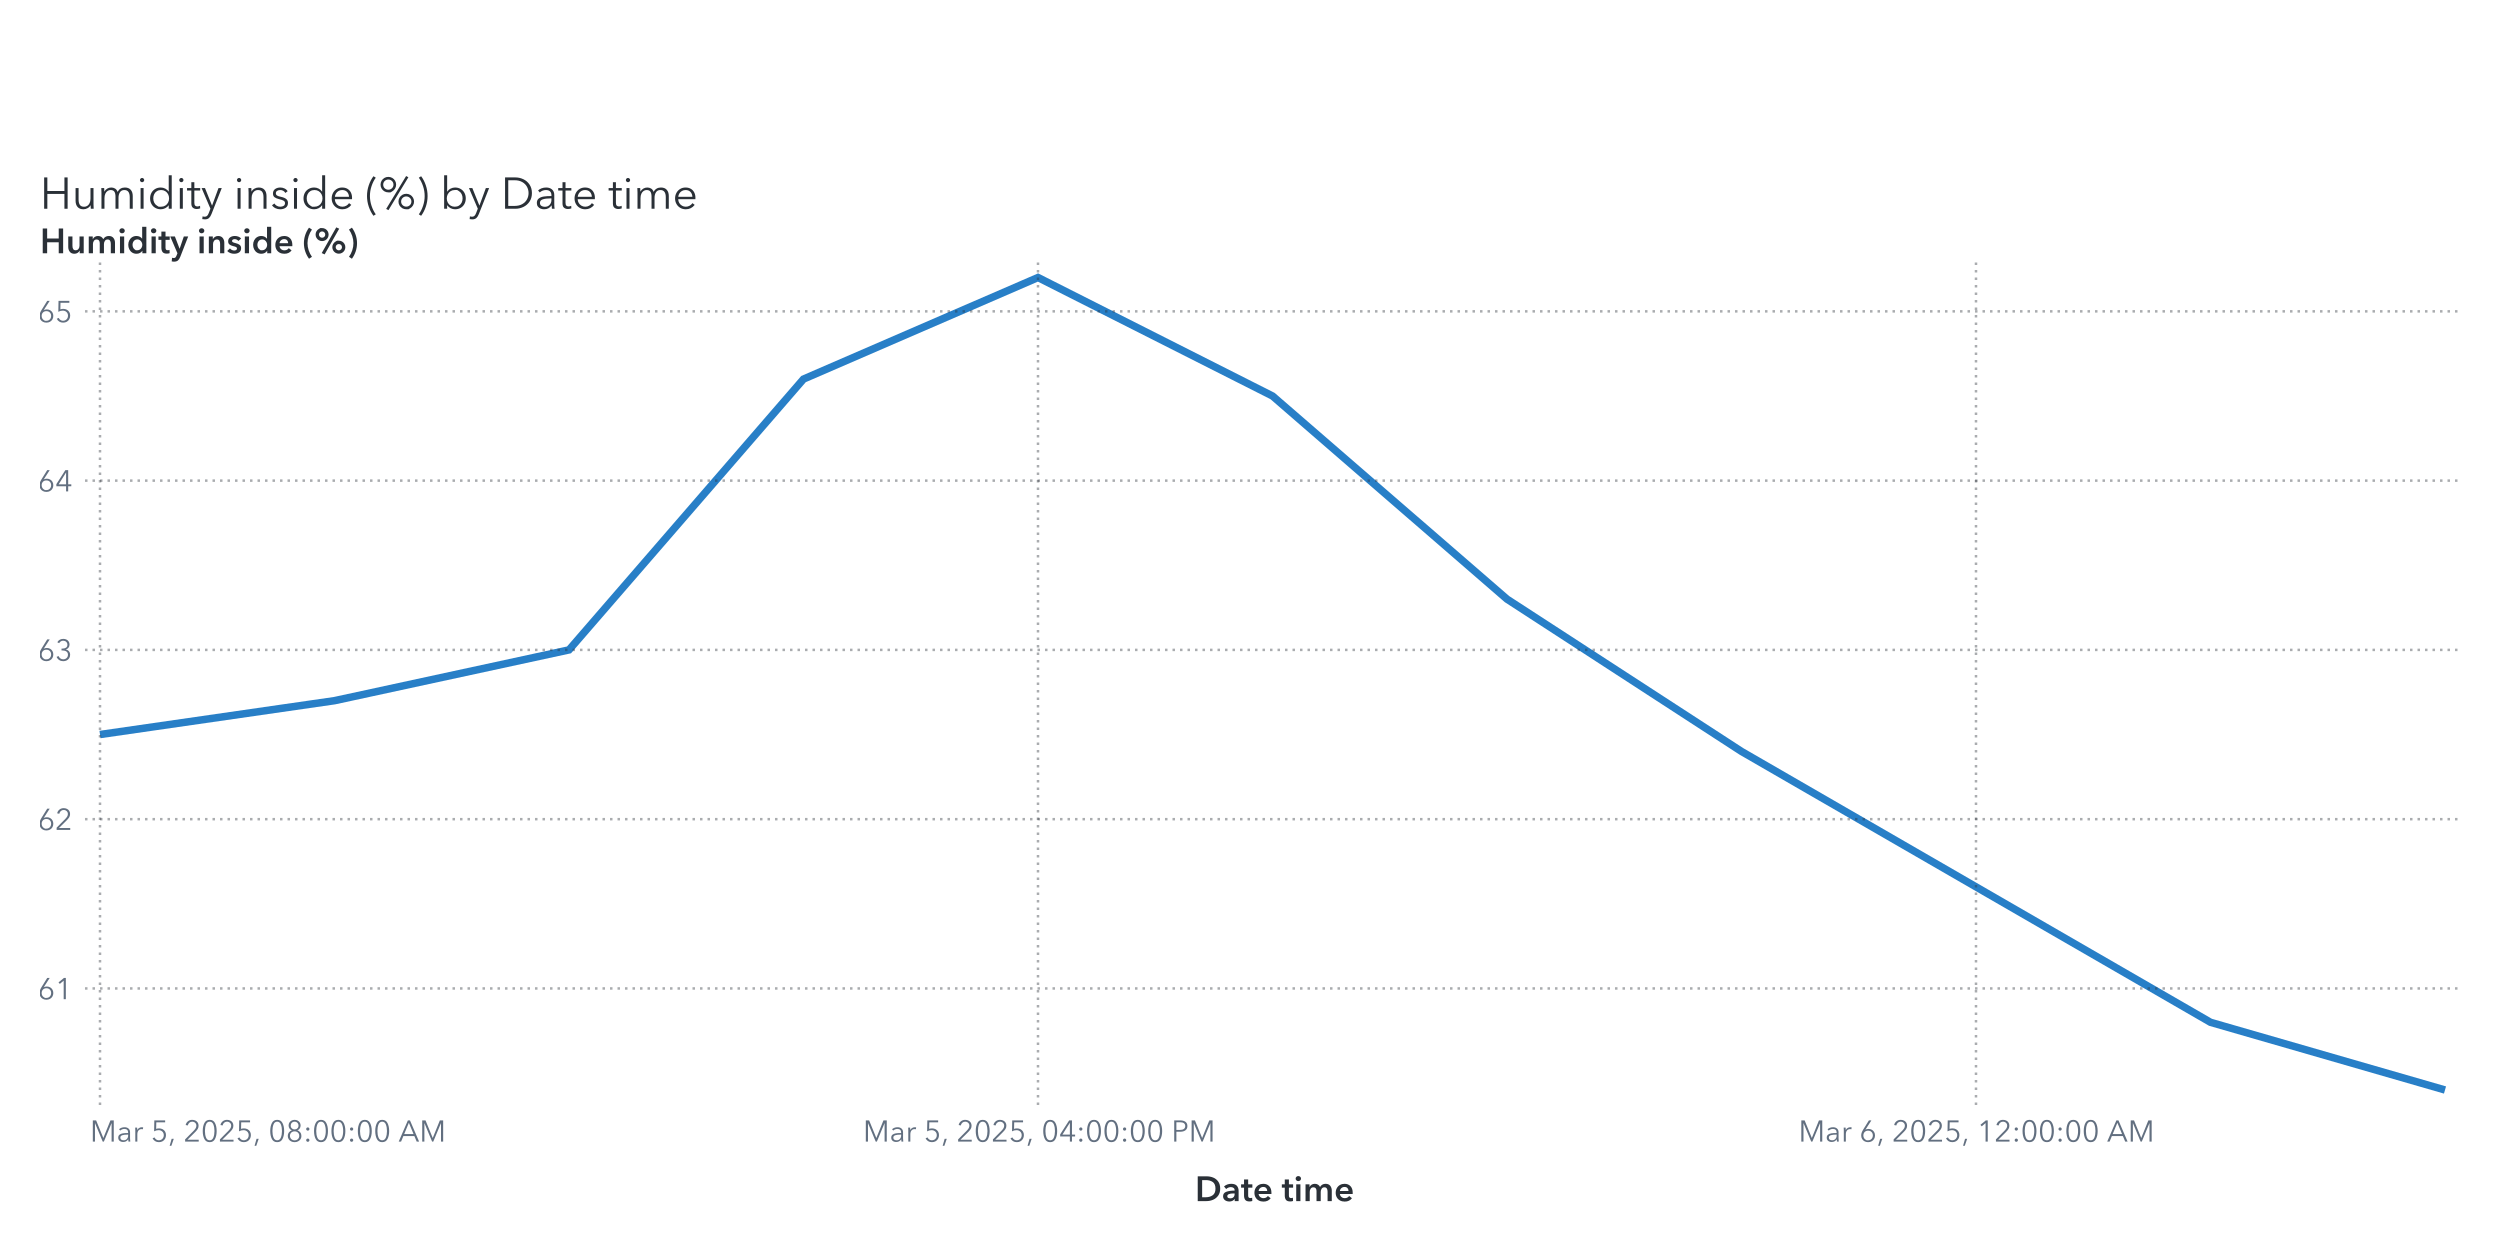
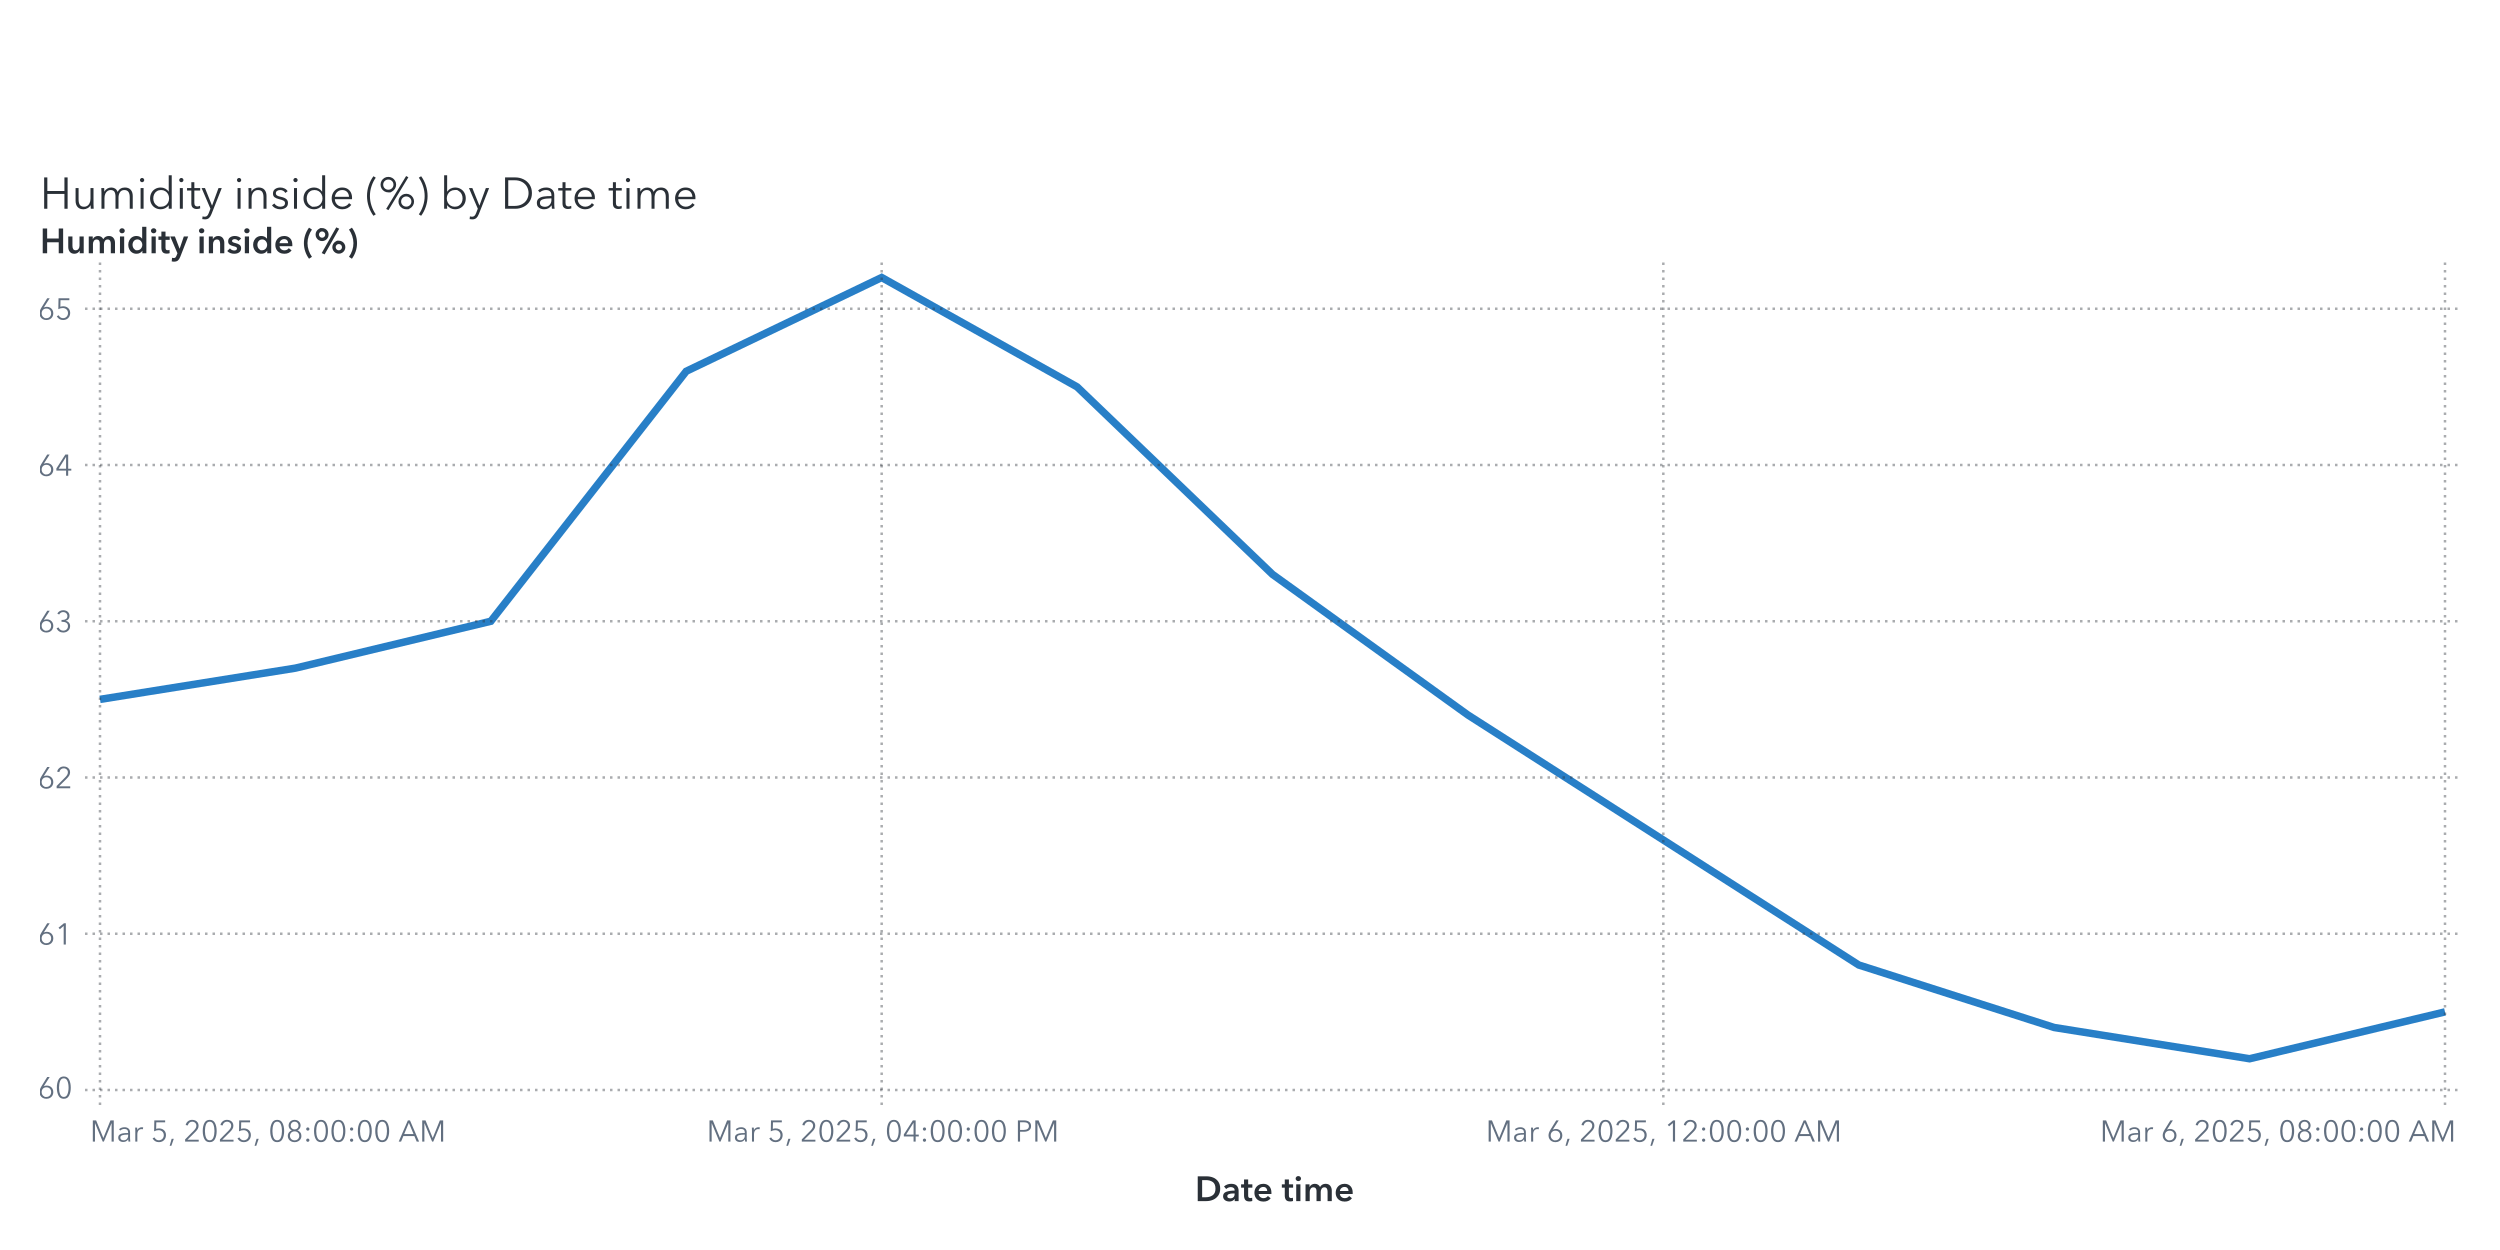
<svg xmlns="http://www.w3.org/2000/svg" xmlns:xlink="http://www.w3.org/1999/xlink" version="1.1" width="1000" height="500" viewBox="0 0 1000 500">
  <rect x="0" y="0" width="1000" height="500" fill="#ffffff">
</rect>
  <g>
    <rect x="0" y="0" rx="5" ry="5" width="1000.0" height="500.0" fill="#ffffff" opacity="0">
</rect>
    <rect x="0" y="0" rx="5" ry="5" width="1000.0" height="500.0" fill="#ffffff" opacity="0">
</rect>
    <rect x="0" y="0" rx="5" ry="5" width="1000.0" height="500.0" fill="#ffffff" opacity="0">
</rect>
    <rect x="0" y="50.0" rx="5" ry="5" width="1000.0" height="450.0" fill="#ffffff" opacity="0">
</rect>
    <g transform=" translate(16.0 -412.0)">
      <g transform="">
        <g fill="#2a3037" stroke="#2a3037" transform="translate(0 495.5) scale(0.0177 -0.0177)">
          <defs>
            <path id="g72/TT0" d="M94.0 708.0 L166.0 708.0 L166.0 401.0 L552.0 401.0 L552.0 708.0 L624.0 708.0 L624.0 0 L552.0 0 L552.0 335.0 L166.0 335.0 L166.0 0 L94.0 0 L94.0 708.0Z">
</path>
          </defs>
          <use x="0" y="0" xlink:href="#g72/TT0" />
          <defs>
            <path id="g117/TT0" d="M426.0 80.0 L424.0 80.0Q 405.0,40.0  359.5,14.0 T 264.0,-12.0 Q 177.0,-12.0  131.5,40.0 T 86.0,181.0  L86.0 468.0 L154.0 468.0 L154.0 209.0Q 154.0,130.0  182.5,87.5 T 281.0,45.0 Q 319.0,45.0  351.0,65.5 T 403.0,127.0 T 423.0,228.0  L423.0 468.0 L491.0 468.0 L491.0 103.0Q 491.0,43.0  495.0,0  L430.0 0Q 426.0,50.0  426.0,80.0 Z">
</path>
          </defs>
          <use x="718.0" y="0" xlink:href="#g117/TT0" />
          <defs>
            <path id="g109/TT0" d="M311.0 480.0Q 356.0,480.0  395.0,458.0 T 455.0,381.0 Q 479.0,429.0  521.0,454.5 T 619.0,480.0 Q 706.0,480.0  751.5,428.0 T 797.0,287.0  L797.0 0 L729.0 0 L729.0 259.0Q 729.0,423.0  608.0,423.0 Q 540.0,423.0  507.5,372.5 T 475.0,249.0  L475.0 0 L407.0 0 L407.0 273.0Q 407.0,347.0  382.5,385.0 T 294.0,423.0 Q 260.0,423.0  228.5,402.5 T 177.5,340.5 T 158.0,240.0  L158.0 0 L90.0 0 L90.0 365.0Q 90.0,425.0  86.0,468.0  L151.0 468.0Q 155.0,418.0  155.0,388.0  L157.0 388.0Q 178.0,429.0  219.5,454.5 T 311.0,480.0 Z">
</path>
          </defs>
          <use x="1299.0" y="0" xlink:href="#g109/TT0" />
          <defs>
            <path id="g105/TT0" d="M125.0 600.0Q 106.0,600.0  91.5,614.0 T 77.0,648.0 Q 77.0,668.0  91.5,682.0 T 125.0,696.0 Q 144.0,696.0  158.5,682.0 T 173.0,648.0 Q 173.0,628.0  158.5,614.0 T 125.0,600.0 Z M159.0 0 L91.0 0 L91.0 468.0 L159.0 468.0 L159.0 0Z">
</path>
          </defs>
          <use x="2182.0" y="0" xlink:href="#g105/TT0" />
          <defs>
            <path id="g100/TT0" d="M298.0 -12.0Q 227.0,-12.0  171.5,20.5 T 86.0,109.0 T 56.0,234.0 Q 56.0,303.0  86.0,359.0 T 171.5,447.5 T 298.0,480.0 Q 350.0,480.0  398.0,455.5 T 475.0,387.0  L477.0 387.0 L477.0 756.0 L545.0 756.0 L545.0 0 L477.0 0 L477.0 79.0 L475.0 79.0Q 446.0,36.0  398.0,12.0 T 298.0,-12.0 Z M305.0 46.0Q 357.0,46.0  398.0,70.5 T 462.0,138.0 T 485.0,234.0 Q 485.0,287.0  462.0,330.0 T 398.0,398.0 T 305.0,423.0 Q 250.0,423.0  210.0,398.0 T 149.0,330.0 T 128.0,234.0 Q 128.0,181.0  149.0,138.5 T 210.0,71.0 T 250.0,46.0 Z">
</path>
          </defs>
          <use x="2432.0" y="0" xlink:href="#g100/TT0" />
          <use x="3069.0" y="0" xlink:href="#g105/TT0" />
          <defs>
            <path id="g116/TT0" d="M169.0 411.0 L169.0 138.0Q 169.0,89.0  187.0,70.5 T 239.0,52.0 Q 268.0,52.0  298.0,67.0  L301.0 8.0Q 264.0,-6.0  221.0,-6.0 Q 173.0,-6.0  137.0,22.0 T 101.0,119.0  L101.0 411.0 L4.0 411.0 L4.0 468.0 L101.0 468.0 L101.0 600.0 L169.0 600.0 L169.0 468.0 L301.0 468.0 L301.0 411.0 L169.0 411.0Z">
</path>
          </defs>
          <use x="3319.0" y="0" xlink:href="#g116/TT0" />
          <defs>
            <path id="g121/TT0" d="M253.0 73.0 L398.0 468.0 L472.0 468.0 L239.0 -121.0Q 216.0,-180.0  182.5,-210.0 T 92.0,-240.0 Q 61.0,-240.0  31.0,-234.0  L38.0 -172.0Q 62.0,-180.0  88.0,-180.0 Q 121.0,-180.0  141.5,-159.5 T 178.0,-97.0  L216.0 1.0 L16.0 468.0 L92.0 468.0 L251.0 73.0 L253.0 73.0Z">
</path>
          </defs>
          <use x="3636.0" y="0" xlink:href="#g121/TT0" />
          <use x="4374.0" y="0" xlink:href="#g105/TT0" />
          <defs>
            <path id="g110/TT0" d="M155.0 388.0 L157.0 388.0Q 176.0,428.0  221.5,454.0 T 317.0,480.0 Q 404.0,480.0  449.5,428.0 T 495.0,287.0  L495.0 0 L427.0 0 L427.0 259.0Q 427.0,338.0  398.5,380.5 T 300.0,423.0 Q 262.0,423.0  230.0,402.5 T 178.0,341.0 T 158.0,240.0  L158.0 0 L90.0 0 L90.0 365.0Q 90.0,425.0  86.0,468.0  L151.0 468.0Q 155.0,418.0  155.0,388.0 Z">
</path>
          </defs>
          <use x="4624.0" y="0" xlink:href="#g110/TT0" />
          <defs>
            <path id="g115/TT0" d="M224.0 423.0Q 183.0,423.0  154.0,404.5 T 125.0,350.0 Q 125.0,318.0  151.0,300.0 T 237.0,270.0 Q 320.0,253.0  359.5,220.0 T 399.0,133.0 Q 399.0,59.0  347.5,23.5 T 223.0,-12.0 Q 167.0,-12.0  118.0,11.0 T 38.0,79.0  L92.0 119.0Q 111.0,87.0  146.5,66.5 T 222.0,46.0 Q 270.0,46.0  301.0,65.5 T 332.0,128.0 Q 332.0,163.0  299.5,182.0 T 194.0,218.0 Q 136.0,232.0  98.0,258.5 T 60.0,344.0 Q 60.0,411.0  108.5,445.5 T 227.0,480.0 Q 277.0,480.0  323.0,457.5 T 391.0,396.0  L339.0 357.0Q 324.0,387.0  293.0,405.0 T 224.0,423.0 Z">
</path>
          </defs>
          <use x="5205.0" y="0" xlink:href="#g115/TT0" />
          <use x="5649.0" y="0" xlink:href="#g105/TT0" />
          <use x="5899.0" y="0" xlink:href="#g100/TT0" />
          <defs>
            <path id="g101/TT0" d="M515.0 216.0 L127.0 216.0Q 128.0,169.0  150.5,130.5 T 212.0,69.0 T 298.0,46.0 Q 347.0,46.0  387.0,69.5 T 448.0,127.0  L499.0 87.0Q 421.0,-12.0  298.0,-12.0 Q 229.0,-12.0  174.0,20.0 T 87.5,108.0 T 56.0,234.0 Q 56.0,303.0  87.0,359.5 T 172.0,448.0 T 292.0,480.0 Q 363.0,480.0  413.5,449.5 T 490.0,366.0 T 516.0,248.0 Q 516.0,228.0  515.0,216.0 Z M292.0 423.0Q 248.0,423.0  211.5,402.0 T 153.0,345.5 T 128.0,270.0  L447.0 270.0Q 444.0,338.0  403.5,380.5 T 292.0,423.0 Z">
</path>
          </defs>
          <use x="6536.0" y="0" xlink:href="#g101/TT0" />
          <defs>
            <path id="g40/TT0" d="M230.0 -126.0 L178.0 -159.0Q 112.0,-72.0  72.0,46.0 T 32.0,288.0 Q 32.0,412.0  72.0,530.0 T 178.0,735.0  L230.0 702.0Q 170.0,618.0  134.0,509.0 T 98.0,288.0 Q 98.0,176.0  134.0,67.0 T 230.0,-126.0 Z">
</path>
          </defs>
          <use x="7358.0" y="0" xlink:href="#g40/TT0" />
          <defs>
            <path id="g37/TT0" d="M217.0 -31.0 L165.0 -4.0 L616.0 739.0 L667.0 712.0 L217.0 -31.0Z M214.0 370.0Q 165.0,370.0  125.0,393.5 T 61.5,457.0 T 38.0,545.0 Q 38.0,593.0  61.5,633.0 T 125.0,696.5 T 214.0,720.0 Q 263.0,720.0  303.0,696.5 T 366.5,633.0 T 390.0,545.0 Q 390.0,497.0  366.5,457.0 T 303.0,393.5 T 263.0,370.0 Z M214.0 660.0Q 166.0,660.0  132.0,627.0 T 98.0,545.0 Q 98.0,496.0  132.0,463.0 T 214.0,430.0 Q 262.0,430.0  296.0,463.0 T 330.0,545.0 Q 330.0,594.0  296.0,627.0 T 214.0,660.0 Z M619.0 -12.0Q 570.0,-12.0  530.0,11.5 T 466.5,75.0 T 443.0,163.0 Q 443.0,211.0  466.5,251.0 T 530.0,314.5 T 619.0,338.0 Q 668.0,338.0  708.0,314.5 T 771.5,251.0 T 795.0,163.0 Q 795.0,115.0  771.5,75.0 T 708.0,11.5 T 668.0,-12.0 Z M619.0 278.0Q 571.0,278.0  537.0,245.0 T 503.0,163.0 Q 503.0,114.0  537.0,81.0 T 619.0,48.0 Q 667.0,48.0  701.0,81.0 T 735.0,163.0 Q 735.0,212.0  701.0,245.0 T 619.0,278.0 Z">
</path>
          </defs>
          <use x="7658.0" y="0" xlink:href="#g37/TT0" />
          <defs>
            <path id="g41/TT0" d="M70.0 702.0 L122.0 735.0Q 188.0,648.0  228.0,530.0 T 268.0,288.0 Q 268.0,164.0  228.0,46.0 T 122.0,-159.0  L70.0 -126.0Q 130.0,-42.0  166.0,67.0 T 202.0,288.0 Q 202.0,400.0  166.0,509.0 T 70.0,702.0 Z">
</path>
          </defs>
          <use x="8491.0" y="0" xlink:href="#g41/TT0" />
          <defs>
            <path id="g98/TT0" d="M160.0 0 L92.0 0 L92.0 756.0 L160.0 756.0 L160.0 387.0 L162.0 387.0Q 191.0,431.0  239.0,455.5 T 339.0,480.0 Q 410.0,480.0  465.5,447.5 T 551.0,359.0 T 581.0,234.0 Q 581.0,165.0  551.0,109.0 T 465.5,20.5 T 339.0,-12.0 Q 287.0,-12.0  239.0,12.0 T 162.0,79.0  L160.0 79.0 L160.0 0Z M332.0 423.0Q 280.0,423.0  239.0,398.0 T 175.0,330.0 T 152.0,234.0 Q 152.0,181.0  175.0,138.0 T 239.0,70.5 T 332.0,46.0 Q 387.0,46.0  427.0,71.0 T 488.0,138.5 T 509.0,234.0 Q 509.0,287.0  488.0,330.0 T 427.0,398.0 T 387.0,423.0 Z">
</path>
          </defs>
          <use x="9041.0" y="0" xlink:href="#g98/TT0" />
          <use x="9678.0" y="0" xlink:href="#g121/TT0" />
          <defs>
            <path id="g68/TT0" d="M329.0 708.0Q 421.0,708.0  507.0,667.5 T 647.0,546.5 T 701.0,354.0 Q 701.0,242.0  647.0,161.5 T 507.0,40.5 T 329.0,0  L94.0 0 L94.0 708.0 L329.0 708.0Z M309.0 64.0Q 411.0,64.0  482.5,105.0 T 589.5,212.0 T 625.0,354.0 Q 625.0,430.0  589.5,496.0 T 482.5,603.0 T 309.0,644.0  L166.0 644.0 L166.0 64.0 L309.0 64.0Z">
</path>
          </defs>
          <use x="10416.0" y="0" xlink:href="#g68/TT0" />
          <defs>
            <path id="g97/TT0" d="M260.0 423.0Q 220.0,423.0  183.0,408.0 T 121.0,368.0  L83.0 413.0Q 113.0,443.0  161.0,461.5 T 267.0,480.0 Q 347.0,480.0  398.0,436.0 T 449.0,310.0  L449.0 105.0Q 449.0,42.0  457.0,0  L396.0 0Q 389.0,40.0  389.0,76.0  L387.0 76.0Q 355.0,30.0  314.5,9.0 T 217.0,-12.0 Q 178.0,-12.0  141.0,2.5 T 79.5,49.0 T 55.0,130.0 Q 55.0,198.0  99.0,232.0 T 212.5,276.5 T 385.0,287.0  L385.0 302.0Q 385.0,362.0  353.0,392.5 T 260.0,423.0 Z M125.0 133.0Q 125.0,87.0  157.0,65.5 T 235.0,44.0 Q 304.0,44.0  344.5,89.0 T 385.0,199.0  L385.0 234.0 L365.0 234.0Q 259.0,234.0  192.0,213.5 T 125.0,133.0 Z">
</path>
          </defs>
          <use x="11173.0" y="0" xlink:href="#g97/TT0" />
          <use x="11707.0" y="0" xlink:href="#g116/TT0" />
          <use x="12024.0" y="0" xlink:href="#g101/TT0" />
          <use x="12846.0" y="0" xlink:href="#g116/TT0" />
          <use x="13163.0" y="0" xlink:href="#g105/TT0" />
          <use x="13413.0" y="0" xlink:href="#g109/TT0" />
          <use x="14296.0" y="0" xlink:href="#g101/TT0" />
        </g>
        <text x="0" y="495.5" font-size="13.3pt" font-family="Avenir Next for SAS" fill="#2a3037" opacity="0">
Humidity inside (%) by Date time</text>
      </g>
    </g>
    <g transform=" translate(16.0 -16.0)">
      <defs>
        <clipPath id="ClipPath0">
          <rect x="18" y="118" width="953" height="340">
</rect>
        </clipPath>
      </defs>
      <g clip-path="url(#ClipPath0)">
        <defs>
          <clipPath id="ClipPath1">
            <rect x="18" y="120" width="951" height="338">
</rect>
          </clipPath>
        </defs>
        <g clip-path="url(#ClipPath1)">
-           <polyline id="Polyline_6" points="24.0,309.81  117.8,296.27  211.6,275.96  305.4,167.63  399.2,127.0  493.0,174.4  586.8,255.65  680.6,316.58  774.4,370.75  868.2,424.92  962.0,452.0 " fill="none" stroke="#287fc7" stroke-width="3.0">
+           <polyline id="Polyline_6" points="24.0,295.75  102.17,283.25  180.33,264.5  258.5,164.5  336.67,127.0  414.83,170.75  493.0,245.75  571.17,302.0  649.33,352.0  727.5,402.0  805.67,427.0  883.83,439.5  962.0,420.75 " fill="none" stroke="#287fc7" stroke-width="3.0">
</polyline>
        </g>
-         <path d="M18.0 411.38L969.0 411.38" stroke="#2a3037" stroke-dasharray="1,2" fill="none" opacity="0.4">
- </path>
-         <path d="M18.0 343.67L969.0 343.67" stroke="#2a3037" stroke-dasharray="1,2" fill="none" opacity="0.4">
- </path>
-         <path d="M18.0 275.96L969.0 275.96" stroke="#2a3037" stroke-dasharray="1,2" fill="none" opacity="0.4">
- </path>
-         <path d="M18.0 208.25L969.0 208.25" stroke="#2a3037" stroke-dasharray="1,2" fill="none" opacity="0.4">
- </path>
-         <path d="M18.0 140.54L969.0 140.54" stroke="#2a3037" stroke-dasharray="1,2" fill="none" opacity="0.4">
+         <path d="M18.0 452.0L969.0 452.0" stroke="#2a3037" stroke-dasharray="1,2" fill="none" opacity="0.4">
+ </path>
+         <path d="M18.0 389.5L969.0 389.5" stroke="#2a3037" stroke-dasharray="1,2" fill="none" opacity="0.4">
+ </path>
+         <path d="M18.0 327.0L969.0 327.0" stroke="#2a3037" stroke-dasharray="1,2" fill="none" opacity="0.4">
+ </path>
+         <path d="M18.0 264.5L969.0 264.5" stroke="#2a3037" stroke-dasharray="1,2" fill="none" opacity="0.4">
+ </path>
+         <path d="M18.0 202.0L969.0 202.0" stroke="#2a3037" stroke-dasharray="1,2" fill="none" opacity="0.4">
+ </path>
+         <path d="M18.0 139.5L969.0 139.5" stroke="#2a3037" stroke-dasharray="1,2" fill="none" opacity="0.4">
</path>
        <path d="M24.0 458.0L24.0 120.0" stroke="#2a3037" stroke-dasharray="1,2" fill="none" opacity="0.4">
</path>
-         <path d="M399.2 458.0L399.2 120.0" stroke="#2a3037" stroke-dasharray="1,2" fill="none" opacity="0.4">
- </path>
-         <path d="M774.4 458.0L774.4 120.0" stroke="#2a3037" stroke-dasharray="1,2" fill="none" opacity="0.4">
+         <path d="M336.67 458.0L336.67 120.0" stroke="#2a3037" stroke-dasharray="1,2" fill="none" opacity="0.4">
+ </path>
+         <path d="M649.33 458.0L649.33 120.0" stroke="#2a3037" stroke-dasharray="1,2" fill="none" opacity="0.4">
+ </path>
+         <path d="M962.0 458.0L962.0 120.0" stroke="#2a3037" stroke-dasharray="1,2" fill="none" opacity="0.4">
</path>
      </g>
      <defs>
        <clipPath id="ClipPath2">
          <rect x="0" y="121" width="18" height="337">
</rect>
        </clipPath>
      </defs>
      <g clip-path="url(#ClipPath2)">
-         <g fill="#626f80" stroke="#626f80" transform="translate(-0.92 415.68) scale(0.012 -0.012)">
+         <g fill="#626f80" stroke="#626f80" transform="translate(-0.92 455.3) scale(0.012 -0.012)">
          <defs>
            <path id="g54/TT0" d="M203.0 397.0Q 218.0,409.0  247.0,416.0 T 304.0,423.0 Q 365.0,423.0  414.5,395.5 T 492.0,318.0 T 520.0,205.0 Q 520.0,140.0  490.5,89.5 T 408.5,10.5 T 290.0,-18.0 Q 224.0,-18.0  171.5,10.5 T 89.5,89.5 T 60.0,205.0 Q 60.0,255.0  77.0,301.5 T 124.0,397.0  L317.0 708.0 L400.0 708.0 L201.0 399.0 L203.0 397.0Z M290.0 43.0Q 336.0,43.0  372.0,64.0 T 428.0,122.0 T 448.0,205.0 Q 448.0,275.0  405.0,320.0 T 290.0,365.0 Q 218.0,365.0  175.0,320.0 T 132.0,205.0 Q 132.0,159.0  152.0,122.0 T 208.0,64.0 T 244.0,43.0 Z">
</path>
          </defs>
          <use x="0" y="0" xlink:href="#g54/TT0" />
          <defs>
+             <path id="g48/TT0" d="M522.0 353.0Q 522.0,195.0  467.0,88.5 T 290.0,-18.0 Q 167.0,-18.0  112.5,88.5 T 58.0,353.0 Q 58.0,512.0  112.5,619.0 T 290.0,726.0 Q 412.0,726.0  467.0,618.5 T 522.0,353.0 Z M131.0 353.0Q 131.0,226.0  167.5,135.0 T 290.0,44.0 Q 375.0,44.0  412.0,135.5 T 449.0,353.0 Q 449.0,480.0  412.0,572.5 T 290.0,665.0 Q 204.0,665.0  167.5,573.0 T 131.0,353.0 Z">
+ </path>
+           </defs>
+           <use x="580.0" y="0" xlink:href="#g48/TT0" />
+         </g>
+         <text id="Text_21" x="13.0" y="455.3" font-size="9.0pt" font-family="Avenir Next for SAS" fill="#626f80" text-anchor="end" opacity="0">
+ 60</text>
+         <g fill="#626f80" stroke="#626f80" transform="translate(-0.92 393.8) scale(0.012 -0.012)">
+           <use x="0" y="0" xlink:href="#g54/TT0" />
+           <defs>
            <path id="g49/TT0" d="M358.0 0 L286.0 0 L286.0 619.0 L158.0 510.0 L114.0 560.0 L294.0 708.0 L358.0 708.0 L358.0 0Z">
</path>
          </defs>
          <use x="580.0" y="0" xlink:href="#g49/TT0" />
        </g>
-         <text id="Text_19" x="13.0" y="415.68" font-size="9.0pt" font-family="Avenir Next for SAS" fill="#626f80" text-anchor="end" opacity="0">
+         <text id="Text_22" x="13.0" y="393.8" font-size="9.0pt" font-family="Avenir Next for SAS" fill="#626f80" text-anchor="end" opacity="0">
61</text>
-         <g fill="#626f80" stroke="#626f80" transform="translate(-0.92 347.97) scale(0.012 -0.012)">
+         <g fill="#626f80" stroke="#626f80" transform="translate(-0.92 331.3) scale(0.012 -0.012)">
          <use x="0" y="0" xlink:href="#g54/TT0" />
          <defs>
            <path id="g50/TT0" d="M51.0 0 L51.0 75.0 L341.0 368.0Q 380.0,408.0  403.0,447.0 T 426.0,530.0 Q 426.0,590.0  385.5,627.5 T 286.0,665.0 Q 230.0,665.0  191.0,630.0 T 140.0,539.0  L69.0 553.0Q 84.0,629.0  144.0,677.5 T 286.0,726.0 Q 344.0,726.0  392.5,703.5 T 470.0,637.0 T 499.0,531.0 Q 499.0,469.0  470.0,421.5 T 384.0,317.0  L129.0 64.0 L504.0 64.0 L504.0 0 L51.0 0Z">
</path>
          </defs>
          <use x="580.0" y="0" xlink:href="#g50/TT0" />
        </g>
-         <text id="Text_20" x="13.0" y="347.97" font-size="9.0pt" font-family="Avenir Next for SAS" fill="#626f80" text-anchor="end" opacity="0">
+         <text id="Text_23" x="13.0" y="331.3" font-size="9.0pt" font-family="Avenir Next for SAS" fill="#626f80" text-anchor="end" opacity="0">
62</text>
-         <g fill="#626f80" stroke="#626f80" transform="translate(-0.92 280.26) scale(0.012 -0.012)">
+         <g fill="#626f80" stroke="#626f80" transform="translate(-0.92 268.8) scale(0.012 -0.012)">
          <use x="0" y="0" xlink:href="#g54/TT0" />
          <defs>
            <path id="g51/TT0" d="M245.0 402.0Q 319.0,402.0  364.5,433.5 T 410.0,532.0 Q 410.0,590.0  369.0,627.5 T 270.0,665.0 Q 226.0,665.0  191.0,643.5 T 135.0,582.0  L74.0 614.0Q 106.0,670.0  157.0,698.0 T 274.0,726.0 Q 331.0,726.0  378.0,703.5 T 453.0,638.0 T 481.0,536.0 Q 481.0,475.0  446.5,432.0 T 358.0,374.0  L358.0 372.0Q 421.0,359.0  461.0,312.0 T 501.0,196.0 Q 501.0,131.0  470.0,82.5 T 387.0,8.0 T 273.0,-18.0 Q 196.0,-18.0  137.5,19.5 T 49.0,127.0  L117.0 152.0Q 135.0,102.0  177.0,73.0 T 273.0,44.0 Q 314.0,44.0  350.0,62.5 T 407.5,115.5 T 429.0,196.0 Q 429.0,271.0  376.0,305.5 T 245.0,340.0  L214.0 340.0 L214.0 402.0 L245.0 402.0Z">
</path>
          </defs>
          <use x="580.0" y="0" xlink:href="#g51/TT0" />
        </g>
-         <text id="Text_21" x="13.0" y="280.26" font-size="9.0pt" font-family="Avenir Next for SAS" fill="#626f80" text-anchor="end" opacity="0">
+         <text id="Text_24" x="13.0" y="268.8" font-size="9.0pt" font-family="Avenir Next for SAS" fill="#626f80" text-anchor="end" opacity="0">
63</text>
-         <g fill="#626f80" stroke="#626f80" transform="translate(-0.92 212.55) scale(0.012 -0.012)">
+         <g fill="#626f80" stroke="#626f80" transform="translate(-0.92 206.3) scale(0.012 -0.012)">
          <use x="0" y="0" xlink:href="#g54/TT0" />
          <defs>
            <path id="g52/TT0" d="M436.0 234.0 L540.0 234.0 L540.0 171.0 L436.0 171.0 L436.0 0 L366.0 0 L366.0 171.0 L42.0 171.0 L42.0 241.0 L342.0 708.0 L436.0 708.0 L436.0 234.0Z M366.0 627.0 L364.0 627.0 L117.0 234.0 L366.0 234.0 L366.0 627.0Z">
</path>
          </defs>
          <use x="580.0" y="0" xlink:href="#g52/TT0" />
        </g>
-         <text id="Text_22" x="13.0" y="212.55" font-size="9.0pt" font-family="Avenir Next for SAS" fill="#626f80" text-anchor="end" opacity="0">
+         <text id="Text_25" x="13.0" y="206.3" font-size="9.0pt" font-family="Avenir Next for SAS" fill="#626f80" text-anchor="end" opacity="0">
64</text>
-         <g fill="#626f80" stroke="#626f80" transform="translate(-0.92 144.84) scale(0.012 -0.012)">
+         <g fill="#626f80" stroke="#626f80" transform="translate(-0.92 143.8) scale(0.012 -0.012)">
          <use x="0" y="0" xlink:href="#g54/TT0" />
          <defs>
            <path id="g53/TT0" d="M180.0 644.0 L175.0 425.0Q 219.0,441.0  273.0,441.0 Q 339.0,441.0  391.5,413.0 T 473.5,334.5 T 503.0,219.0 Q 503.0,151.0  473.5,97.0 T 390.5,12.5 T 268.0,-18.0 Q 194.0,-18.0  140.0,16.0 T 56.0,111.0  L121.0 140.0Q 140.0,96.0  179.0,70.0 T 264.0,44.0 Q 311.0,44.0  349.0,66.0 T 408.5,126.5 T 430.0,212.0 Q 430.0,289.0  380.5,335.5 T 254.0,382.0 Q 180.0,382.0  107.0,343.0  L114.0 708.0 L475.0 708.0 L475.0 644.0 L180.0 644.0Z">
</path>
          </defs>
          <use x="580.0" y="0" xlink:href="#g53/TT0" />
        </g>
-         <text id="Text_23" x="13.0" y="144.84" font-size="9.0pt" font-family="Avenir Next for SAS" fill="#626f80" text-anchor="end" opacity="0">
+         <text id="Text_26" x="13.0" y="143.8" font-size="9.0pt" font-family="Avenir Next for SAS" fill="#626f80" text-anchor="end" opacity="0">
65</text>
      </g>
      <g fill="#2a3037" stroke="#2a3037" transform="translate(0 117.31) scale(0.014 -0.014)">
        <defs>
          <path id="g72/TT1" d="M78.0 708.0 L204.0 708.0 L204.0 422.0 L535.0 422.0 L535.0 708.0 L661.0 708.0 L661.0 0 L535.0 0 L535.0 314.0 L204.0 314.0 L204.0 0 L78.0 0 L78.0 708.0Z">
</path>
        </defs>
        <use x="0" y="0" xlink:href="#g72/TT1" />
        <defs>
          <path id="g117/TT1" d="M396.0 0 L396.0 77.0 L394.0 77.0Q 377.0,39.0  336.5,12.5 T 245.0,-14.0 Q 157.0,-14.0  112.5,42.5 T 68.0,180.0  L68.0 480.0 L188.0 480.0 L188.0 214.0Q 188.0,86.0  278.0,86.0 Q 332.0,86.0  361.0,124.5 T 390.0,216.0  L390.0 480.0 L510.0 480.0 L510.0 0 L396.0 0Z">
</path>
        </defs>
        <use x="739.0" y="0" xlink:href="#g117/TT1" />
        <defs>
          <path id="g109/TT1" d="M822.0 300.0 L822.0 0 L702.0 0 L702.0 266.0Q 702.0,394.0  612.0,394.0 Q 560.0,394.0  533.0,354.5 T 506.0,262.0  L506.0 0 L386.0 0 L386.0 290.0Q 386.0,337.0  363.5,365.5 T 297.0,394.0 Q 246.0,394.0  219.0,355.5 T 192.0,264.0  L192.0 0 L72.0 0 L72.0 480.0 L186.0 480.0 L186.0 403.0 L188.0 403.0Q 205.0,442.0  244.0,468.0 T 337.0,494.0 Q 390.0,494.0  428.0,470.0 T 487.0,403.0 Q 511.0,447.0  551.5,470.5 T 645.0,494.0 Q 733.0,494.0  777.5,437.5 T 822.0,300.0 Z">
</path>
        </defs>
        <use x="1321.0" y="0" xlink:href="#g109/TT1" />
        <defs>
          <path id="g105/TT1" d="M133.0 715.0Q 166.0,715.0  188.5,694.5 T 211.0,643.0 Q 211.0,612.0  188.5,591.5 T 133.0,571.0 Q 101.0,571.0  79.0,592.5 T 57.0,643.0 Q 57.0,672.0  79.0,693.5 T 133.0,715.0 Z M74.0 480.0 L194.0 480.0 L194.0 0 L74.0 0 L74.0 480.0Z">
</path>
        </defs>
        <use x="2211.0" y="0" xlink:href="#g105/TT1" />
        <defs>
          <path id="g100/TT1" d="M446.0 0 L446.0 72.0 L444.0 72.0Q 420.0,31.0  375.0,8.5 T 279.0,-14.0 Q 208.0,-14.0  154.5,20.5 T 72.0,113.5 T 43.0,242.0 Q 43.0,312.0  73.0,370.0 T 156.0,461.0 T 276.0,494.0 Q 377.0,494.0  437.0,419.0  L440.0 419.0 L440.0 756.0 L560.0 756.0 L560.0 0 L446.0 0Z M303.0 86.0Q 345.0,86.0  377.0,108.5 T 426.5,166.5 T 444.0,240.0 Q 444.0,278.0  426.5,314.5 T 377.0,373.5 T 303.0,396.0 Q 259.0,396.0  227.5,374.0 T 180.5,316.5 T 165.0,242.0 Q 165.0,203.0  180.5,167.0 T 227.5,108.5 T 259.0,86.0 Z">
</path>
        </defs>
        <use x="2479.0" y="0" xlink:href="#g100/TT1" />
        <use x="3113.0" y="0" xlink:href="#g105/TT1" />
        <defs>
          <path id="g116/TT1" d="M3.0 480.0 L87.0 480.0 L87.0 619.0 L205.0 619.0 L205.0 480.0 L325.0 480.0 L325.0 384.0 L205.0 384.0 L205.0 161.0Q 205.0,125.0  218.0,106.0 T 268.0,87.0 Q 299.0,87.0  319.0,97.0  L323.0 3.0Q 289.0,-10.0  243.0,-10.0 Q 155.0,-10.0  121.0,35.5 T 87.0,160.0  L87.0 384.0 L3.0 384.0 L3.0 480.0Z">
</path>
        </defs>
        <use x="3381.0" y="0" xlink:href="#g116/TT1" />
        <defs>
          <path id="g121/TT1" d="M133.0 480.0 L267.0 131.0 L269.0 131.0 L388.0 480.0 L513.0 480.0 L286.0 -103.0Q 258.0,-174.0  218.5,-207.0 T 104.0,-240.0 Q 71.0,-240.0  42.0,-233.0  L52.0 -129.0Q 74.0,-136.0  97.0,-136.0 Q 133.0,-136.0  149.0,-119.5 T 182.0,-61.0  L206.0 0 L0 480.0 L133.0 480.0Z">
</path>
        </defs>
        <use x="3721.0" y="0" xlink:href="#g121/TT1" />
        <use x="4484.0" y="0" xlink:href="#g105/TT1" />
        <defs>
          <path id="g110/TT1" d="M186.0 480.0 L186.0 403.0 L188.0 403.0Q 205.0,441.0  245.5,467.5 T 337.0,494.0 Q 425.0,494.0  469.5,437.5 T 514.0,300.0  L514.0 0 L394.0 0 L394.0 266.0Q 394.0,394.0  304.0,394.0 Q 250.0,394.0  221.0,355.5 T 192.0,264.0  L192.0 0 L72.0 0 L72.0 480.0 L186.0 480.0Z">
</path>
        </defs>
        <use x="4752.0" y="0" xlink:href="#g110/TT1" />
        <defs>
          <path id="g115/TT1" d="M230.0 404.0Q 198.0,404.0  175.5,391.0 T 153.0,352.0 Q 153.0,327.0  176.0,315.0 T 257.0,289.0 Q 325.0,273.0  368.5,241.0 T 412.0,146.0 Q 412.0,64.0  355.5,25.0 T 212.0,-14.0 Q 155.0,-14.0  102.0,7.0 T 15.0,65.0  L94.0 139.0Q 114.0,112.0  146.5,95.5 T 217.0,79.0 Q 248.0,79.0  271.0,93.0 T 294.0,136.0 Q 294.0,164.0  269.5,177.5 T 184.0,205.0 Q 119.0,221.0  80.5,250.5 T 42.0,341.0 Q 42.0,416.0  98.0,455.0 T 233.0,494.0 Q 287.0,494.0  336.0,475.0 T 413.0,421.0  L335.0 352.0Q 318.0,374.0  290.0,389.0 T 230.0,404.0 Z">
</path>
        </defs>
        <use x="5334.0" y="0" xlink:href="#g115/TT1" />
        <use x="5778.0" y="0" xlink:href="#g105/TT1" />
        <use x="6046.0" y="0" xlink:href="#g100/TT1" />
        <defs>
          <path id="g101/TT1" d="M529.0 202.0 L164.0 202.0Q 168.0,152.0  208.0,118.0 T 301.0,84.0 Q 384.0,84.0  428.0,146.0  L508.0 82.0Q 437.0,-14.0  302.0,-14.0 Q 228.0,-14.0  169.5,16.5 T 77.5,104.0 T 44.0,237.0 Q 44.0,313.0  77.0,371.5 T 168.0,462.0 T 298.0,494.0 Q 402.0,494.0  466.0,427.0 T 530.0,234.0 Q 530.0,213.0  529.0,202.0 Z M297.0 404.0Q 244.0,404.0  206.0,371.0 T 164.0,288.0  L410.0 288.0Q 410.0,338.0  381.0,371.0 T 297.0,404.0 Z">
</path>
        </defs>
        <use x="6680.0" y="0" xlink:href="#g101/TT1" />
        <defs>
          <path id="g40/TT1" d="M182.0 732.0 L266.0 677.0Q 206.0,593.0  172.5,492.0 T 139.0,288.0 Q 139.0,185.0  172.5,84.0 T 266.0,-101.0  L182.0 -156.0Q 112.0,-60.0  74.0,54.0 T 36.0,288.0 Q 36.0,408.0  74.0,522.0 T 182.0,732.0 Z">
</path>
        </defs>
        <use x="7504.0" y="0" xlink:href="#g40/TT1" />
        <defs>
          <path id="g37/TT1" d="M631.0 740.0 L714.0 702.0 L298.0 -32.0 L215.0 6.0 L631.0 740.0Z M226.0 720.0Q 277.0,720.0  319.5,695.0 T 387.0,627.5 T 412.0,534.0 Q 412.0,483.0  387.0,440.5 T 319.5,373.0 T 226.0,348.0 Q 175.0,348.0  132.5,373.0 T 65.0,440.5 T 40.0,534.0 Q 40.0,585.0  65.0,627.5 T 132.5,695.0 T 175.0,720.0 Z M226.0 624.0Q 189.0,624.0  162.5,598.0 T 136.0,534.0 Q 136.0,497.0  162.5,470.5 T 226.0,444.0 Q 264.0,444.0  290.0,470.5 T 316.0,534.0 Q 316.0,572.0  290.0,598.0 T 226.0,624.0 Z M704.0 360.0Q 755.0,360.0  797.5,335.0 T 865.0,267.5 T 890.0,174.0 Q 890.0,123.0  865.0,80.5 T 797.5,13.0 T 704.0,-12.0 Q 653.0,-12.0  610.5,13.0 T 543.0,80.5 T 518.0,174.0 Q 518.0,225.0  543.0,267.5 T 610.5,335.0 T 653.0,360.0 Z M704.0 264.0Q 667.0,264.0  640.5,238.0 T 614.0,174.0 Q 614.0,137.0  640.5,110.5 T 704.0,84.0 Q 742.0,84.0  768.0,110.5 T 794.0,174.0 Q 794.0,212.0  768.0,238.0 T 704.0,264.0 Z">
</path>
        </defs>
        <use x="7834.0" y="0" xlink:href="#g37/TT1" />
        <defs>
          <path id="g41/TT1" d="M148.0 -156.0 L64.0 -101.0Q 124.0,-17.0  157.5,84.0 T 191.0,288.0 Q 191.0,391.0  157.5,492.0 T 64.0,677.0  L148.0 732.0Q 218.0,636.0  256.0,522.0 T 294.0,288.0 Q 294.0,168.0  256.0,54.0 T 148.0,-156.0 Z">
</path>
        </defs>
        <use x="8764.0" y="0" xlink:href="#g41/TT1" />
      </g>
-       <text id="Text_24" x="0" y="117.31" font-size="10.5pt" font-family="Avenir Next for SAS" font-weight="bold" fill="#2a3037" text-anchor="start" opacity="0">
+       <text id="Text_27" x="0" y="117.31" font-size="10.5pt" font-family="Avenir Next for SAS" font-weight="bold" fill="#2a3037" text-anchor="start" opacity="0">
Humidity inside (%)</text>
      <defs>
        <clipPath id="ClipPath3">
          <rect x="18" y="458" width="950" height="42">
</rect>
        </clipPath>
      </defs>
      <g clip-path="url(#ClipPath3)">
        <g fill="#626f80" stroke="#626f80" transform="translate(20.0 472.65) scale(0.012 -0.012)">
          <defs>
            <path id="g77/TT0" d="M444.0 122.0 L445.0 122.0 L682.0 708.0 L792.0 708.0 L792.0 0 L720.0 0 L720.0 615.0 L718.0 615.0 L462.0 0 L424.0 0 L168.0 615.0 L166.0 615.0 L166.0 0 L94.0 0 L94.0 708.0 L204.0 708.0 L444.0 122.0Z">
</path>
          </defs>
          <use x="0" y="0" xlink:href="#g77/TT0" />
          <use x="886.0" y="0" xlink:href="#g97/TT0" />
          <defs>
            <path id="g114/TT0" d="M86.0 468.0 L151.0 468.0Q 155.0,418.0  155.0,388.0  L157.0 388.0Q 177.0,429.0  217.5,454.5 T 307.0,480.0 Q 334.0,480.0  352.0,475.0  L343.0 411.0Q 337.0,413.0  322.5,415.0 T 295.0,417.0 Q 236.0,417.0  197.0,372.5 T 158.0,240.0  L158.0 0 L90.0 0 L90.0 365.0Q 90.0,425.0  86.0,468.0 Z">
</path>
          </defs>
          <use x="1420.0" y="0" xlink:href="#g114/TT0" />
          <use x="2030.0" y="0" xlink:href="#g53/TT0" />
          <defs>
            <path id="g44/TT0" d="M102.0 -140.0 L45.0 -140.0 L112.0 95.0 L183.0 95.0 L102.0 -140.0Z">
</path>
          </defs>
          <use x="2610.0" y="0" xlink:href="#g44/TT0" />
          <use x="3120.0" y="0" xlink:href="#g50/TT0" />
-           <defs>
-             <path id="g48/TT0" d="M522.0 353.0Q 522.0,195.0  467.0,88.5 T 290.0,-18.0 Q 167.0,-18.0  112.5,88.5 T 58.0,353.0 Q 58.0,512.0  112.5,619.0 T 290.0,726.0 Q 412.0,726.0  467.0,618.5 T 522.0,353.0 Z M131.0 353.0Q 131.0,226.0  167.5,135.0 T 290.0,44.0 Q 375.0,44.0  412.0,135.5 T 449.0,353.0 Q 449.0,480.0  412.0,572.5 T 290.0,665.0 Q 204.0,665.0  167.5,573.0 T 131.0,353.0 Z">
- </path>
-           </defs>
          <use x="3700.0" y="0" xlink:href="#g48/TT0" />
          <use x="4280.0" y="0" xlink:href="#g50/TT0" />
          <use x="4860.0" y="0" xlink:href="#g53/TT0" />
          <use x="5440.0" y="0" xlink:href="#g44/TT0" />
          <use x="5950.0" y="0" xlink:href="#g48/TT0" />
          <defs>
            <path id="g56/TT0" d="M517.0 186.0Q 517.0,126.0  486.0,79.5 T 403.0,7.5 T 290.0,-18.0 Q 229.0,-18.0  177.0,7.5 T 94.0,79.5 T 63.0,186.0 Q 63.0,256.0  100.5,306.5 T 197.0,375.0  L197.0 377.0Q 150.0,393.0  120.0,437.5 T 90.0,537.0 Q 90.0,593.0  117.0,636.0 T 190.0,702.5 T 290.0,726.0 Q 344.0,726.0  390.0,702.5 T 463.0,636.0 T 490.0,537.0 Q 490.0,482.0  460.0,437.5 T 383.0,377.0  L383.0 375.0Q 442.0,358.0  479.5,307.0 T 517.0,186.0 Z M290.0 406.0Q 345.0,406.0  382.5,442.0 T 420.0,533.0 Q 420.0,590.0  383.0,627.5 T 290.0,665.0 Q 234.0,665.0  197.0,627.5 T 160.0,533.0 Q 160.0,478.0  197.5,442.0 T 290.0,406.0 Z M290.0 43.0Q 359.0,43.0  402.0,86.0 T 445.0,194.0 Q 445.0,258.0  402.0,300.0 T 290.0,342.0 Q 221.0,342.0  178.0,300.0 T 135.0,194.0 Q 135.0,129.0  178.0,86.0 T 290.0,43.0 Z">
</path>
          </defs>
          <use x="6530.0" y="0" xlink:href="#g56/TT0" />
          <defs>
            <path id="g58/TT0" d="M150.0 366.0Q 127.0,366.0  111.5,382.0 T 96.0,420.0 Q 96.0,442.0  111.5,458.0 T 150.0,474.0 Q 173.0,474.0  188.5,458.0 T 204.0,420.0 Q 204.0,398.0  188.5,382.0 T 150.0,366.0 Z M150.0 -6.0Q 127.0,-6.0  111.5,10.0 T 96.0,48.0 Q 96.0,70.0  111.5,86.0 T 150.0,102.0 Q 173.0,102.0  188.5,86.0 T 204.0,48.0 Q 204.0,26.0  188.5,10.0 T 150.0,-6.0 Z">
</path>
          </defs>
          <use x="7110.0" y="0" xlink:href="#g58/TT0" />
          <use x="7410.0" y="0" xlink:href="#g48/TT0" />
          <use x="7990.0" y="0" xlink:href="#g48/TT0" />
          <use x="8570.0" y="0" xlink:href="#g58/TT0" />
          <use x="8870.0" y="0" xlink:href="#g48/TT0" />
          <use x="9450.0" y="0" xlink:href="#g48/TT0" />
          <defs>
            <path id="g65/TT0" d="M89.0 0 L10.0 0 L316.0 708.0 L386.0 708.0 L690.0 0 L610.0 0 L532.0 186.0 L166.0 186.0 L89.0 0Z M193.0 252.0 L505.0 252.0 L349.0 628.0 L193.0 252.0Z">
</path>
          </defs>
          <use x="10280.0" y="0" xlink:href="#g65/TT0" />
          <use x="10980.0" y="0" xlink:href="#g77/TT0" />
        </g>
-         <text id="Text_26" x="91.0" y="472.65" font-size="9.0pt" font-family="Avenir Next for SAS" fill="#626f80" text-anchor="middle" opacity="0">
+         <text id="Text_29" x="91.0" y="472.65" font-size="9.0pt" font-family="Avenir Next for SAS" fill="#626f80" text-anchor="middle" opacity="0">
Mar 5, 2025, 08:00:00 AM</text>
-         <g fill="#626f80" stroke="#626f80" transform="translate(329.2 472.65) scale(0.012 -0.012)">
+         <g fill="#626f80" stroke="#626f80" transform="translate(266.67 472.65) scale(0.012 -0.012)">
          <use x="0" y="0" xlink:href="#g77/TT0" />
          <use x="886.0" y="0" xlink:href="#g97/TT0" />
          <use x="1420.0" y="0" xlink:href="#g114/TT0" />
          <use x="2030.0" y="0" xlink:href="#g53/TT0" />
          <use x="2610.0" y="0" xlink:href="#g44/TT0" />
          <use x="3120.0" y="0" xlink:href="#g50/TT0" />
          <use x="3700.0" y="0" xlink:href="#g48/TT0" />
          <use x="4280.0" y="0" xlink:href="#g50/TT0" />
          <use x="4860.0" y="0" xlink:href="#g53/TT0" />
          <use x="5440.0" y="0" xlink:href="#g44/TT0" />
          <use x="5950.0" y="0" xlink:href="#g48/TT0" />
          <use x="6530.0" y="0" xlink:href="#g52/TT0" />
          <use x="7110.0" y="0" xlink:href="#g58/TT0" />
          <use x="7410.0" y="0" xlink:href="#g48/TT0" />
          <use x="7990.0" y="0" xlink:href="#g48/TT0" />
          <use x="8570.0" y="0" xlink:href="#g58/TT0" />
          <use x="8870.0" y="0" xlink:href="#g48/TT0" />
          <use x="9450.0" y="0" xlink:href="#g48/TT0" />
          <defs>
            <path id="g80/TT0" d="M294.0 708.0Q 405.0,708.0  469.0,660.0 T 533.0,519.0 Q 533.0,426.0  468.0,377.5 T 292.0,329.0  L166.0 329.0 L166.0 0 L94.0 0 L94.0 708.0 L294.0 708.0Z M288.0 390.0Q 372.0,390.0  416.5,423.0 T 461.0,519.0 Q 461.0,583.0  416.5,614.5 T 288.0,646.0  L166.0 646.0 L166.0 390.0 L288.0 390.0Z">
</path>
          </defs>
          <use x="10280.0" y="0" xlink:href="#g80/TT0" />
          <use x="10860.0" y="0" xlink:href="#g77/TT0" />
        </g>
-         <text id="Text_27" x="399.2" y="472.65" font-size="9.0pt" font-family="Avenir Next for SAS" fill="#626f80" text-anchor="middle" opacity="0">
+         <text id="Text_30" x="336.67" y="472.65" font-size="9.0pt" font-family="Avenir Next for SAS" fill="#626f80" text-anchor="middle" opacity="0">
Mar 5, 2025, 04:00:00 PM</text>
-         <g fill="#626f80" stroke="#626f80" transform="translate(703.4 472.65) scale(0.012 -0.012)">
+         <g fill="#626f80" stroke="#626f80" transform="translate(578.33 472.65) scale(0.012 -0.012)">
          <use x="0" y="0" xlink:href="#g77/TT0" />
          <use x="886.0" y="0" xlink:href="#g97/TT0" />
          <use x="1420.0" y="0" xlink:href="#g114/TT0" />
          <use x="2030.0" y="0" xlink:href="#g54/TT0" />
          <use x="2610.0" y="0" xlink:href="#g44/TT0" />
          <use x="3120.0" y="0" xlink:href="#g50/TT0" />
          <use x="3700.0" y="0" xlink:href="#g48/TT0" />
          <use x="4280.0" y="0" xlink:href="#g50/TT0" />
          <use x="4860.0" y="0" xlink:href="#g53/TT0" />
          <use x="5440.0" y="0" xlink:href="#g44/TT0" />
          <use x="5950.0" y="0" xlink:href="#g49/TT0" />
          <use x="6530.0" y="0" xlink:href="#g50/TT0" />
          <use x="7110.0" y="0" xlink:href="#g58/TT0" />
          <use x="7410.0" y="0" xlink:href="#g48/TT0" />
          <use x="7990.0" y="0" xlink:href="#g48/TT0" />
          <use x="8570.0" y="0" xlink:href="#g58/TT0" />
          <use x="8870.0" y="0" xlink:href="#g48/TT0" />
          <use x="9450.0" y="0" xlink:href="#g48/TT0" />
          <use x="10280.0" y="0" xlink:href="#g65/TT0" />
          <use x="10980.0" y="0" xlink:href="#g77/TT0" />
        </g>
-         <text id="Text_28" x="774.4" y="472.65" font-size="9.0pt" font-family="Avenir Next for SAS" fill="#626f80" text-anchor="middle" opacity="0">
+         <text id="Text_31" x="649.33" y="472.65" font-size="9.0pt" font-family="Avenir Next for SAS" fill="#626f80" text-anchor="middle" opacity="0">
Mar 6, 2025, 12:00:00 AM</text>
+         <g fill="#626f80" stroke="#626f80" transform="translate(824.0 472.65) scale(0.012 -0.012)">
+           <use x="0" y="0" xlink:href="#g77/TT0" />
+           <use x="886.0" y="0" xlink:href="#g97/TT0" />
+           <use x="1420.0" y="0" xlink:href="#g114/TT0" />
+           <use x="2030.0" y="0" xlink:href="#g54/TT0" />
+           <use x="2610.0" y="0" xlink:href="#g44/TT0" />
+           <use x="3120.0" y="0" xlink:href="#g50/TT0" />
+           <use x="3700.0" y="0" xlink:href="#g48/TT0" />
+           <use x="4280.0" y="0" xlink:href="#g50/TT0" />
+           <use x="4860.0" y="0" xlink:href="#g53/TT0" />
+           <use x="5440.0" y="0" xlink:href="#g44/TT0" />
+           <use x="5950.0" y="0" xlink:href="#g48/TT0" />
+           <use x="6530.0" y="0" xlink:href="#g56/TT0" />
+           <use x="7110.0" y="0" xlink:href="#g58/TT0" />
+           <use x="7410.0" y="0" xlink:href="#g48/TT0" />
+           <use x="7990.0" y="0" xlink:href="#g48/TT0" />
+           <use x="8570.0" y="0" xlink:href="#g58/TT0" />
+           <use x="8870.0" y="0" xlink:href="#g48/TT0" />
+           <use x="9450.0" y="0" xlink:href="#g48/TT0" />
+           <use x="10280.0" y="0" xlink:href="#g65/TT0" />
+           <use x="10980.0" y="0" xlink:href="#g77/TT0" />
+         </g>
+         <text id="Text_32" x="895.0" y="472.65" font-size="9.0pt" font-family="Avenir Next for SAS" fill="#626f80" text-anchor="middle" opacity="0">
+ Mar 6, 2025, 08:00:00 AM</text>
      </g>
      <g fill="#2a3037" stroke="#2a3037" transform="translate(462.0 496.44) scale(0.014 -0.014)">
        <defs>
          <path id="g68/TT1" d="M329.0 708.0Q 430.0,708.0  518.5,673.0 T 663.5,558.5 T 720.0,354.0 Q 720.0,237.0  663.0,157.0 T 516.5,38.5 T 329.0,0  L78.0 0 L78.0 708.0 L329.0 708.0Z M585.0 354.0Q 585.0,492.0  506.0,546.0 T 309.0,600.0  L204.0 600.0 L204.0 110.0 L309.0 110.0Q 424.0,110.0  504.5,166.5 T 585.0,354.0 Z">
</path>
        </defs>
        <use x="0" y="0" xlink:href="#g68/TT1" />
        <defs>
          <path id="g97/TT1" d="M367.0 61.0Q 349.0,29.0  308.5,8.5 T 218.0,-12.0 Q 175.0,-12.0  134.0,3.0 T 65.5,51.5 T 38.0,137.0 Q 38.0,233.0  131.0,266.5 T 368.0,300.0  L368.0 312.0Q 368.0,354.0  337.0,377.0 T 258.0,400.0 Q 221.0,400.0  186.0,384.5 T 127.0,345.0  L65.0 418.0Q 105.0,455.0  158.5,474.5 T 268.0,494.0 Q 385.0,494.0  433.5,436.0 T 482.0,292.0  L482.0 0 L370.0 0 L370.0 61.0 L367.0 61.0Z M341.0 219.0Q 158.0,219.0  158.0,139.0 Q 158.0,107.0  182.5,93.0 T 242.0,79.0 Q 303.0,79.0  335.5,111.5 T 368.0,202.0  L368.0 219.0 L341.0 219.0Z">
</path>
        </defs>
        <use x="764.0" y="0" xlink:href="#g97/TT1" />
        <use x="1314.0" y="0" xlink:href="#g116/TT1" />
        <use x="1654.0" y="0" xlink:href="#g101/TT1" />
        <use x="2478.0" y="0" xlink:href="#g116/TT1" />
        <use x="2818.0" y="0" xlink:href="#g105/TT1" />
        <use x="3086.0" y="0" xlink:href="#g109/TT1" />
        <use x="3976.0" y="0" xlink:href="#g101/TT1" />
      </g>
-       <text id="Text_29" x="493.0" y="496.44" font-size="10.5pt" font-family="Avenir Next for SAS" font-weight="bold" fill="#2a3037" text-anchor="middle" opacity="0">
+       <text id="Text_33" x="493.0" y="496.44" font-size="10.5pt" font-family="Avenir Next for SAS" font-weight="bold" fill="#2a3037" text-anchor="middle" opacity="0">
Date time</text>
    </g>
    <g transform=" translate(16.0 -16.0)">
</g>
    <g transform=" translate(16.0 -16.0)">
</g>
    <g transform=" translate(16.0 -16.0)">
</g>
  </g>
</svg>
